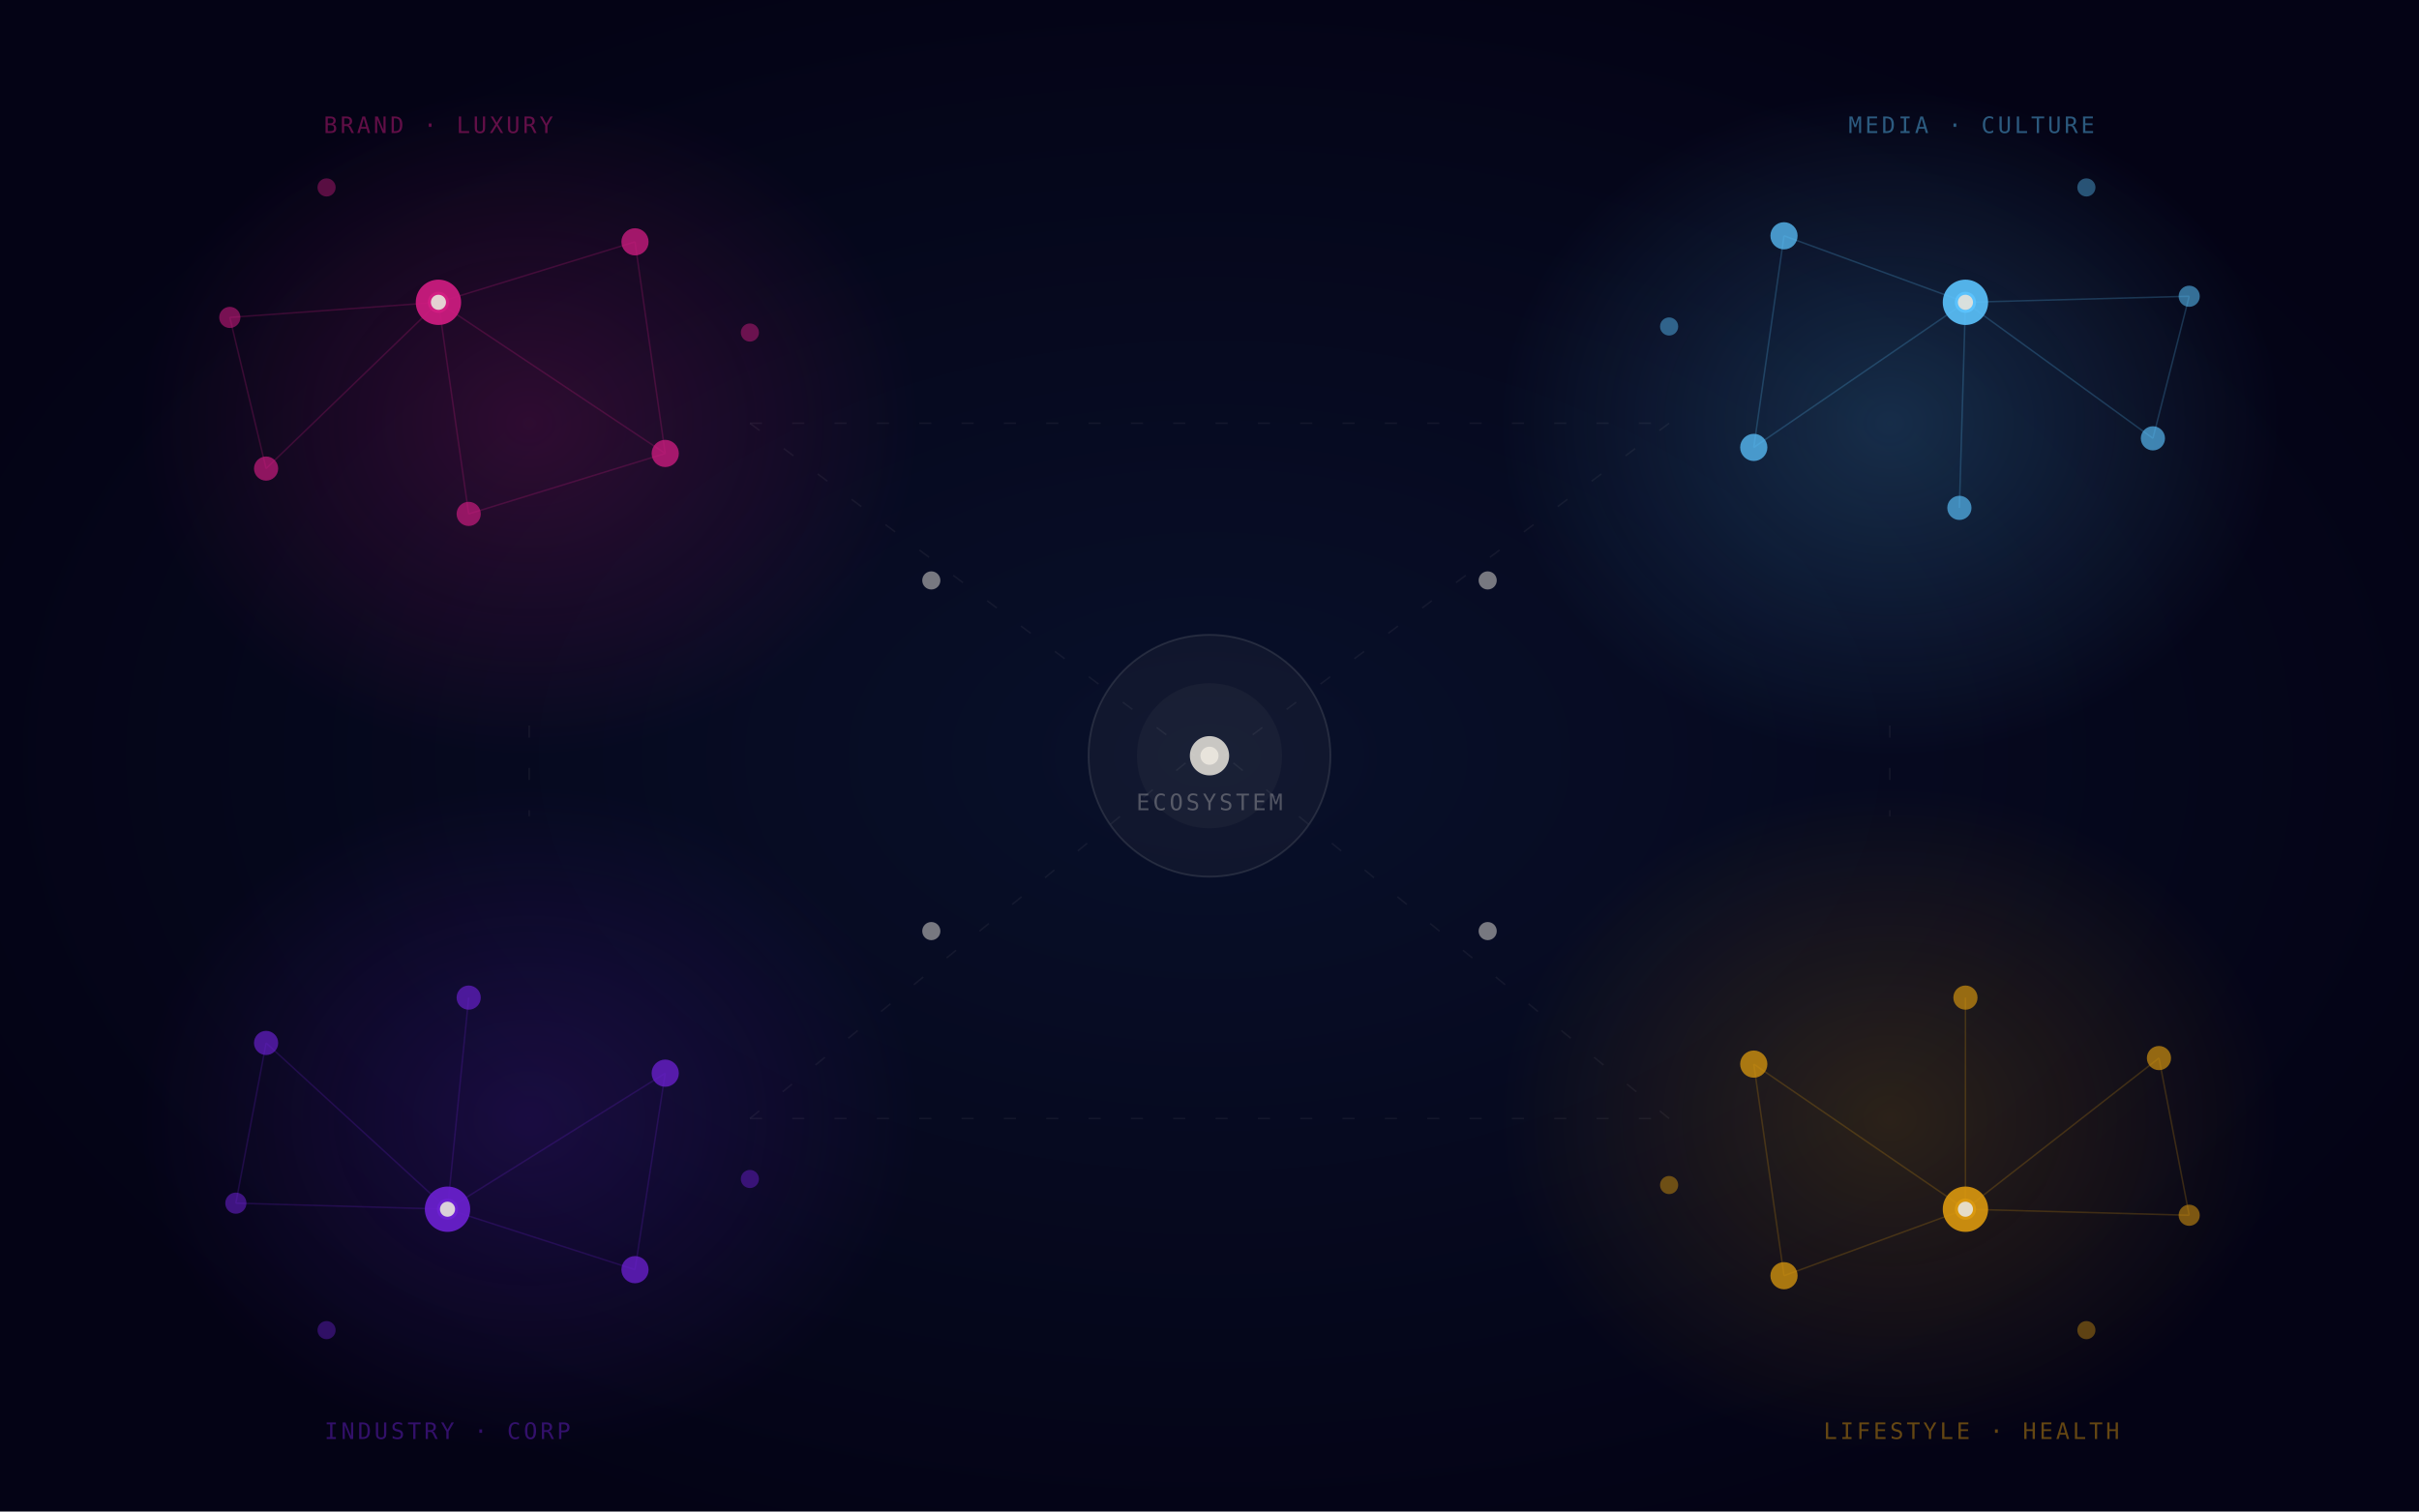
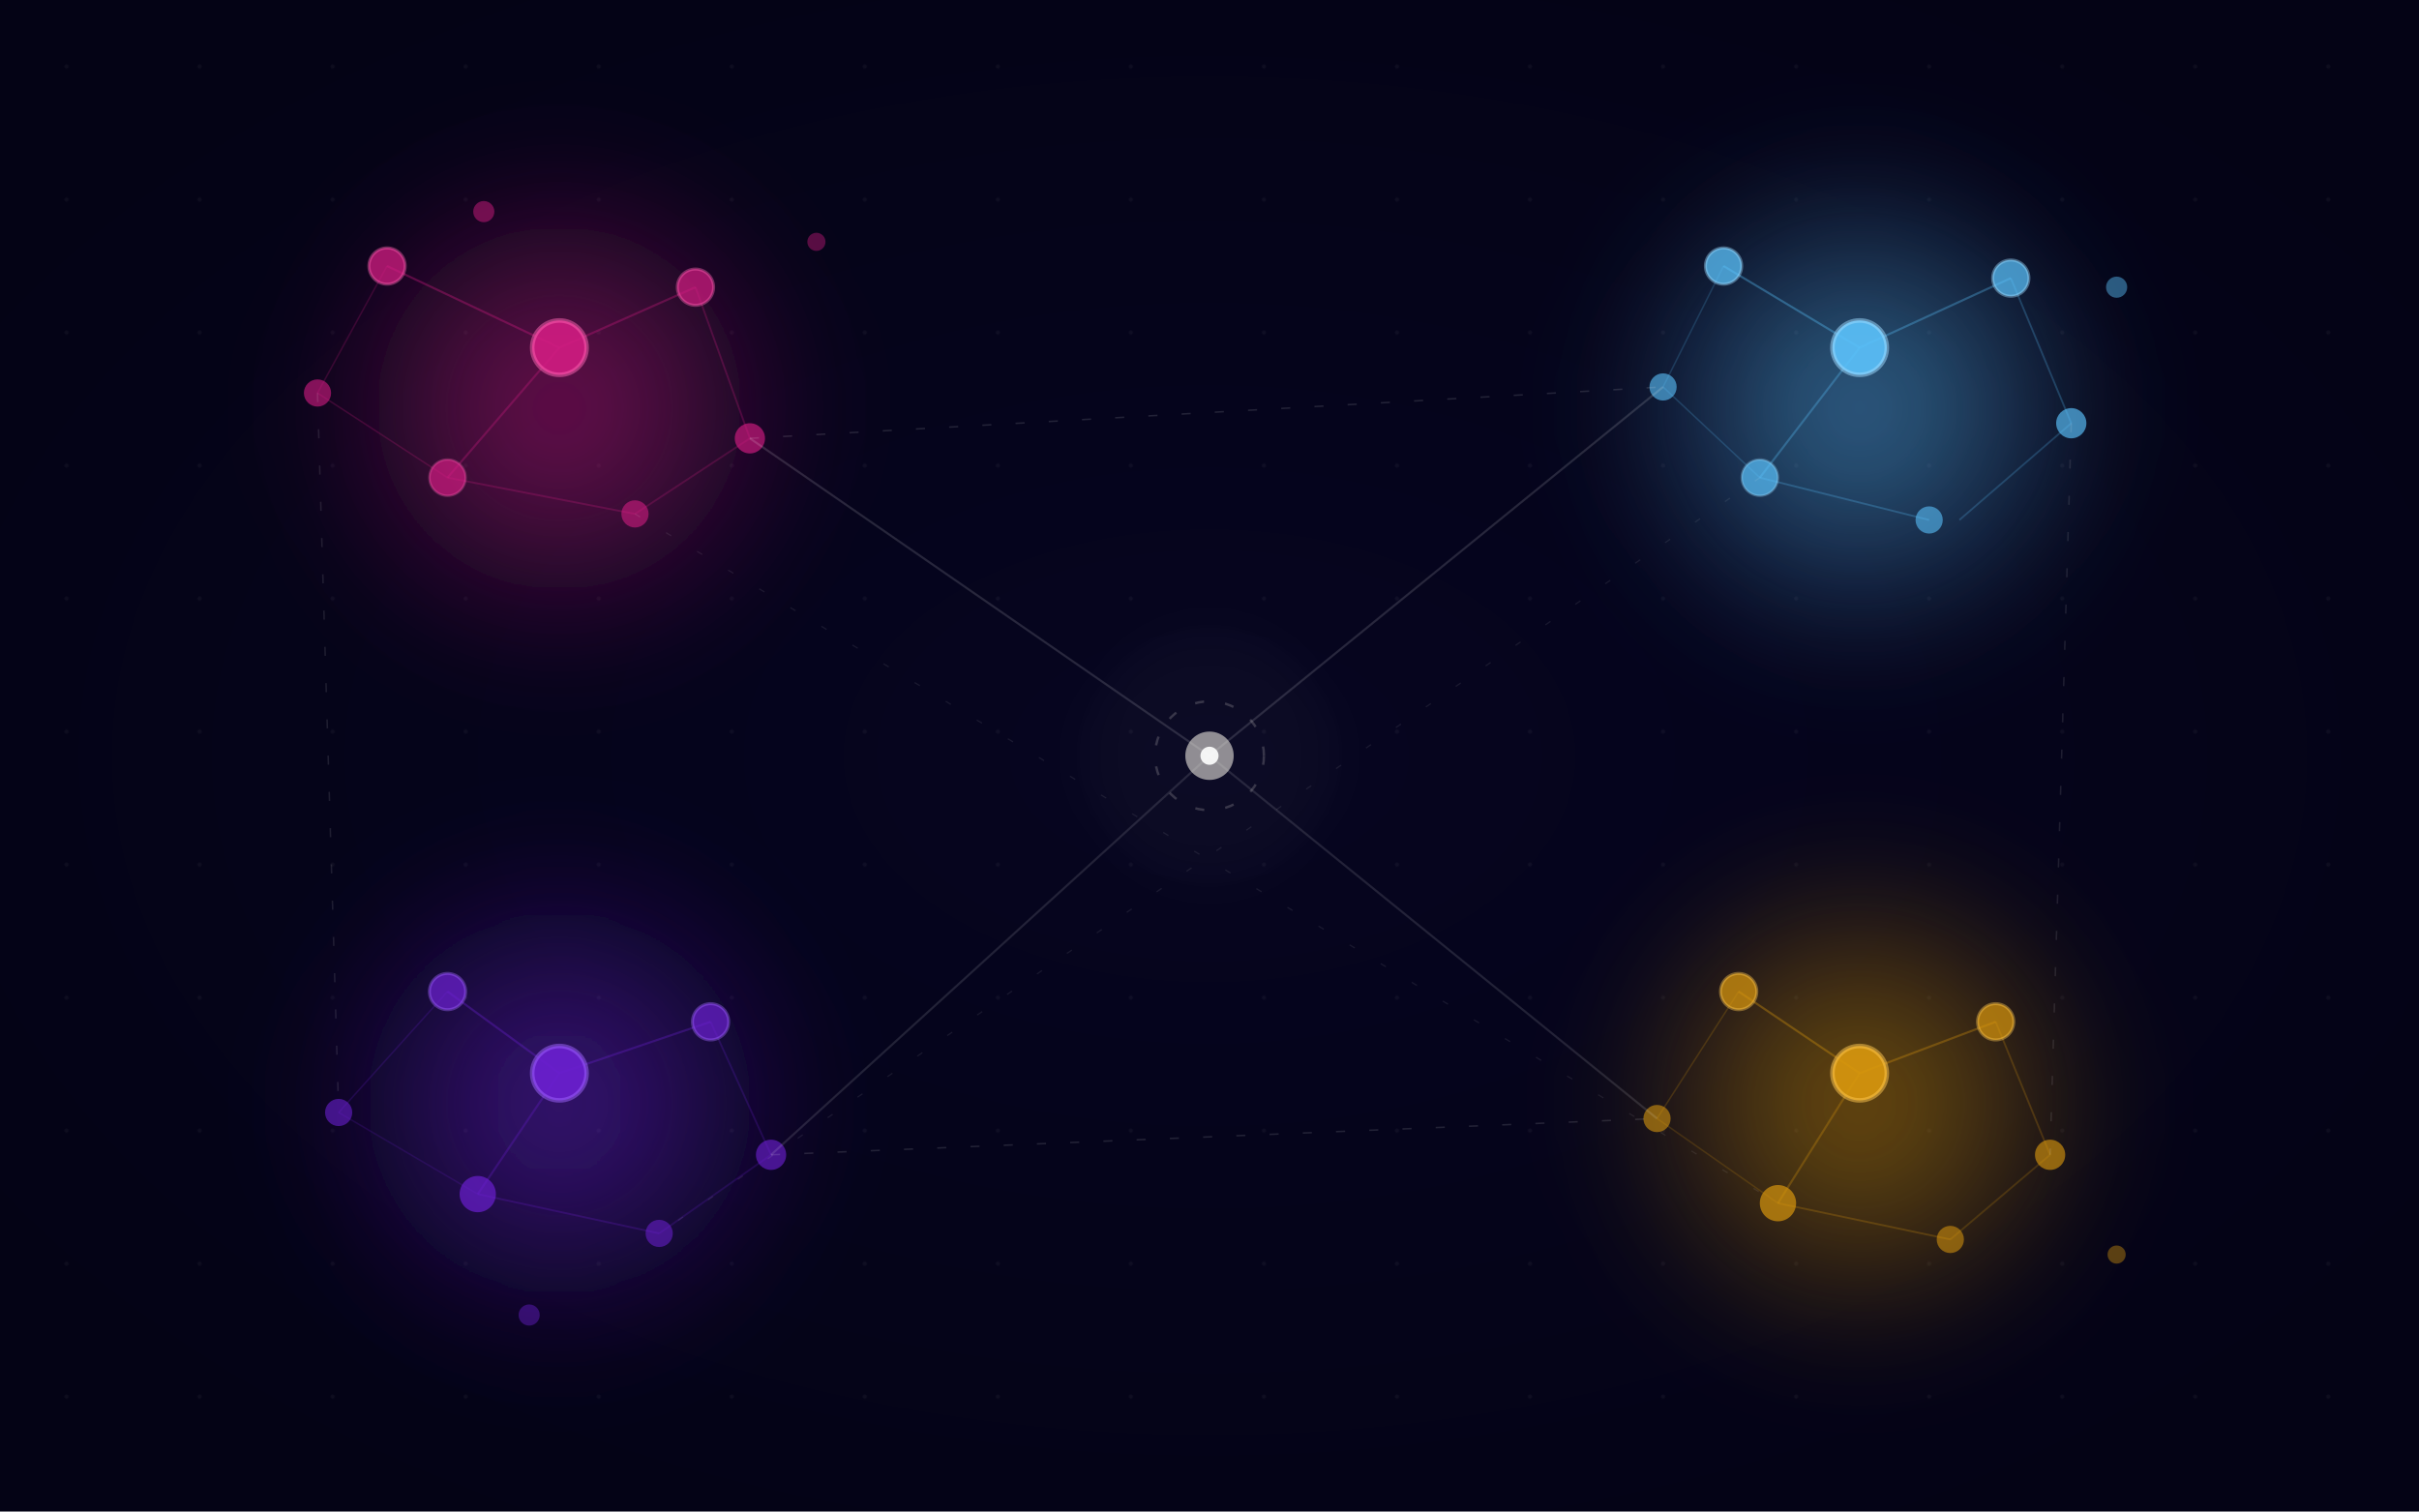
<svg xmlns="http://www.w3.org/2000/svg" viewBox="0 0 800 500" width="800" height="500" preserveAspectRatio="xMidYMid slice">
  <defs>
-     <radialGradient id="bg3" cx="50%" cy="50%" r="55%">
-       <stop offset="0%" stop-color="#08102a" />
+     <radialGradient id="i3-bg" cx="50%" cy="50%" r="60%">
+       <stop offset="0%" stop-color="#060520" />
      <stop offset="100%" stop-color="#040315" />
    </radialGradient>
-     <radialGradient id="ga3" cx="50%" cy="50%" r="50%">
-       <stop offset="0%" stop-color="#d21c82" stop-opacity="0.20" />
+     <radialGradient id="i3-g-pink" cx="50%" cy="50%" r="50%">
+       <stop offset="0%" stop-color="#d21c82" stop-opacity="0.55" />
      <stop offset="100%" stop-color="#d21c82" stop-opacity="0" />
    </radialGradient>
-     <radialGradient id="gb3" cx="50%" cy="50%" r="50%">
-       <stop offset="0%" stop-color="#5bc2fc" stop-opacity="0.20" />
+     <radialGradient id="i3-g-blue" cx="50%" cy="50%" r="50%">
+       <stop offset="0%" stop-color="#5bc2fc" stop-opacity="0.55" />
      <stop offset="100%" stop-color="#5bc2fc" stop-opacity="0" />
    </radialGradient>
-     <radialGradient id="gc3" cx="50%" cy="50%" r="50%">
-       <stop offset="0%" stop-color="#6c20d2" stop-opacity="0.20" />
+     <radialGradient id="i3-g-vio" cx="50%" cy="50%" r="50%">
+       <stop offset="0%" stop-color="#6c20d2" stop-opacity="0.55" />
      <stop offset="100%" stop-color="#6c20d2" stop-opacity="0" />
    </radialGradient>
-     <radialGradient id="gd3" cx="50%" cy="50%" r="50%">
-       <stop offset="0%" stop-color="#da980e" stop-opacity="0.18" />
+     <radialGradient id="i3-g-gold" cx="50%" cy="50%" r="50%">
+       <stop offset="0%" stop-color="#da980e" stop-opacity="0.55" />
      <stop offset="100%" stop-color="#da980e" stop-opacity="0" />
    </radialGradient>
+     <radialGradient id="i3-center" cx="50%" cy="50%" r="50%">
+       <stop offset="0%" stop-color="rgba(232,228,220,0.9)" stop-opacity="0.8" />
+       <stop offset="100%" stop-color="rgba(232,228,220,0)" stop-opacity="0" />
+     </radialGradient>
+     <filter id="i3-glow" x="-80%" y="-80%" width="260%" height="260%">
+       <feGaussianBlur stdDeviation="18" />
+     </filter>
+     <filter id="i3-soft" x="-60%" y="-60%" width="220%" height="220%">
+       <feGaussianBlur stdDeviation="8" />
+     </filter>
+     <filter id="i3-micro" x="-40%" y="-40%" width="180%" height="180%">
+       <feGaussianBlur stdDeviation="3" />
+     </filter>
+     <pattern id="i3-dots" width="44" height="44" patternUnits="userSpaceOnUse">
+       <circle cx="22" cy="22" r="0.7" fill="rgba(255,255,255,0.04)" />
+     </pattern>
  </defs>
-   <rect width="800" height="500" fill="url(#bg3)" />
-   <ellipse cx="175" cy="140" rx="130" ry="110" fill="url(#ga3)" />
-   <ellipse cx="625" cy="140" rx="130" ry="110" fill="url(#gb3)" />
-   <ellipse cx="175" cy="370" rx="130" ry="110" fill="url(#gc3)" />
-   <ellipse cx="625" cy="370" rx="130" ry="110" fill="url(#gd3)" />
-   <g stroke="rgba(232,228,220,0.5)" stroke-width="0.5" opacity="0.12" fill="none" stroke-dasharray="4,10">
-     <line x1="248" y1="140" x2="395" y2="250" />
-     <line x1="552" y1="140" x2="405" y2="250" />
-     <line x1="248" y1="370" x2="395" y2="250" />
-     <line x1="552" y1="370" x2="405" y2="250" />
-     <line x1="248" y1="140" x2="552" y2="140" />
-     <line x1="248" y1="370" x2="552" y2="370" />
-     <line x1="175" y1="240" x2="175" y2="270" />
-     <line x1="625" y1="240" x2="625" y2="270" />
-   </g>
-   <g stroke="#d21c82" fill="#d21c82">
-     <g stroke-width="0.5" opacity="0.22" fill="none">
-       <line x1="145" y1="100" x2="210" y2="80" />
-       <line x1="145" y1="100" x2="220" y2="150" />
-       <line x1="145" y1="100" x2="155" y2="170" />
-       <line x1="145" y1="100" x2="88" y2="155" />
-       <line x1="145" y1="100" x2="76" y2="105" />
-       <line x1="210" y1="80" x2="220" y2="150" />
-       <line x1="220" y1="150" x2="155" y2="170" />
-       <line x1="88" y1="155" x2="76" y2="105" />
-     </g>
-     <circle cx="145" cy="100" r="7" opacity="0.9" />
-     <circle cx="145" cy="100" r="3" fill="rgba(232,228,220,0.9)" />
-     <circle cx="210" cy="80" r="4" opacity="0.75" />
-     <circle cx="220" cy="150" r="4" opacity="0.75" />
-     <circle cx="155" cy="170" r="3.5" opacity="0.65" />
-     <circle cx="88" cy="155" r="3.5" opacity="0.65" />
-     <circle cx="76" cy="105" r="3" opacity="0.55" />
-     <circle cx="248" cy="110" r="2.5" opacity="0.45" />
-     <circle cx="108" cy="62" r="2.5" opacity="0.40" />
-   </g>
-   <g stroke="#5bc2fc" fill="#5bc2fc">
-     <g stroke-width="0.5" opacity="0.22" fill="none">
-       <line x1="650" y1="100" x2="590" y2="78" />
-       <line x1="650" y1="100" x2="580" y2="148" />
-       <line x1="650" y1="100" x2="648" y2="168" />
-       <line x1="650" y1="100" x2="712" y2="145" />
-       <line x1="650" y1="100" x2="724" y2="98" />
-       <line x1="590" y1="78" x2="580" y2="148" />
-       <line x1="712" y1="145" x2="724" y2="98" />
-     </g>
-     <circle cx="650" cy="100" r="7" opacity="0.9" />
-     <circle cx="650" cy="100" r="3" fill="rgba(232,228,220,0.9)" />
-     <circle cx="590" cy="78" r="4" opacity="0.75" />
-     <circle cx="580" cy="148" r="4" opacity="0.75" />
-     <circle cx="648" cy="168" r="3.5" opacity="0.65" />
-     <circle cx="712" cy="145" r="3.5" opacity="0.65" />
-     <circle cx="724" cy="98" r="3" opacity="0.55" />
-     <circle cx="552" cy="108" r="2.5" opacity="0.45" />
-     <circle cx="690" cy="62" r="2.5" opacity="0.40" />
-   </g>
-   <g stroke="#6c20d2" fill="#6c20d2">
-     <g stroke-width="0.5" opacity="0.22" fill="none">
-       <line x1="148" y1="400" x2="210" y2="420" />
-       <line x1="148" y1="400" x2="220" y2="355" />
-       <line x1="148" y1="400" x2="155" y2="330" />
-       <line x1="148" y1="400" x2="88" y2="345" />
-       <line x1="148" y1="400" x2="78" y2="398" />
-       <line x1="210" y1="420" x2="220" y2="355" />
-       <line x1="88" y1="345" x2="78" y2="398" />
-     </g>
-     <circle cx="148" cy="400" r="7" opacity="0.9" />
-     <circle cx="148" cy="400" r="3" fill="rgba(232,228,220,0.9)" />
-     <circle cx="210" cy="420" r="4" opacity="0.75" />
-     <circle cx="220" cy="355" r="4" opacity="0.75" />
-     <circle cx="155" cy="330" r="3.5" opacity="0.65" />
-     <circle cx="88" cy="345" r="3.5" opacity="0.65" />
-     <circle cx="78" cy="398" r="3" opacity="0.55" />
-     <circle cx="248" cy="390" r="2.5" opacity="0.45" />
-     <circle cx="108" cy="440" r="2.5" opacity="0.40" />
-   </g>
-   <g stroke="#da980e" fill="#da980e">
-     <g stroke-width="0.5" opacity="0.22" fill="none">
-       <line x1="650" y1="400" x2="590" y2="422" />
-       <line x1="650" y1="400" x2="580" y2="352" />
-       <line x1="650" y1="400" x2="650" y2="330" />
-       <line x1="650" y1="400" x2="714" y2="350" />
-       <line x1="650" y1="400" x2="724" y2="402" />
-       <line x1="590" y1="422" x2="580" y2="352" />
-       <line x1="714" y1="350" x2="724" y2="402" />
-     </g>
-     <circle cx="650" cy="400" r="7" opacity="0.9" />
-     <circle cx="650" cy="400" r="3" fill="rgba(232,228,220,0.9)" />
-     <circle cx="590" cy="422" r="4" opacity="0.75" />
-     <circle cx="580" cy="352" r="4" opacity="0.75" />
-     <circle cx="650" cy="330" r="3.5" opacity="0.65" />
-     <circle cx="714" cy="350" r="3.5" opacity="0.65" />
-     <circle cx="724" cy="402" r="3" opacity="0.55" />
-     <circle cx="552" cy="392" r="2.5" opacity="0.45" />
-     <circle cx="690" cy="440" r="2.5" opacity="0.40" />
-   </g>
-   <g>
-     <circle cx="400" cy="250" r="40" fill="rgba(232,228,220,0.04)" stroke="rgba(232,228,220,0.12)" stroke-width="0.6" />
-     <circle cx="400" cy="250" r="24" fill="rgba(232,228,220,0.04)" />
-     <circle cx="400" cy="250" r="6.5" fill="rgba(232,228,220,0.85)" />
-     <circle cx="400" cy="250" r="3" fill="rgba(232,228,220,0.98)" />
-   </g>
-   <g fill="rgba(232,228,220,0.50)">
-     <circle cx="308" cy="192" r="3" />
-     <circle cx="492" cy="192" r="3" />
-     <circle cx="308" cy="308" r="3" />
-     <circle cx="492" cy="308" r="3" />
-   </g>
-   <g font-family="monospace" font-size="7.5" letter-spacing="0.13em" text-anchor="middle">
-     <text x="145" y="44" fill="rgba(210,28,130,0.45)">BRAND · LUXURY</text>
-     <text x="652" y="44" fill="rgba(91,194,252,0.45)">MEDIA · CULTURE</text>
-     <text x="148" y="476" fill="rgba(108,32,210,0.45)">INDUSTRY · CORP</text>
-     <text x="652" y="476" fill="rgba(218,152,14,0.45)">LIFESTYLE · HEALTH</text>
-     <text x="400" y="268" fill="rgba(232,228,220,0.30)">ECOSYSTEM</text>
-   </g>
+   <rect width="800" height="500" fill="url(#i3-bg)" />
+   <rect width="800" height="500" fill="url(#i3-dots)" />
+   <circle cx="185" cy="135" r="85" fill="url(#i3-g-pink)" filter="url(#i3-glow)" />
+   <line x1="128" y1="88" x2="185" y2="115" stroke="#d21c82" stroke-width="0.7" stroke-opacity="0.35" />
+   <line x1="185" y1="115" x2="230" y2="95" stroke="#d21c82" stroke-width="0.7" stroke-opacity="0.32" />
+   <line x1="185" y1="115" x2="148" y2="158" stroke="#d21c82" stroke-width="0.7" stroke-opacity="0.30" />
+   <line x1="148" y1="158" x2="210" y2="170" stroke="#d21c82" stroke-width="0.6" stroke-opacity="0.25" />
+   <line x1="230" y1="95" x2="248" y2="145" stroke="#d21c82" stroke-width="0.6" stroke-opacity="0.25" />
+   <line x1="248" y1="145" x2="210" y2="170" stroke="#d21c82" stroke-width="0.6" stroke-opacity="0.22" />
+   <line x1="105" y1="130" x2="148" y2="158" stroke="#d21c82" stroke-width="0.5" stroke-opacity="0.22" />
+   <line x1="128" y1="88" x2="105" y2="130" stroke="#d21c82" stroke-width="0.5" stroke-opacity="0.20" />
+   <circle cx="185" cy="115" r="9" fill="#d21c82" fill-opacity="0.90" stroke="rgba(255,100,180,0.5)" stroke-width="1.5" />
+   <circle cx="128" cy="88" r="6" fill="#d21c82" fill-opacity="0.75" stroke="rgba(255,100,180,0.4)" stroke-width="1" />
+   <circle cx="230" cy="95" r="6" fill="#d21c82" fill-opacity="0.72" stroke="rgba(255,100,180,0.4)" stroke-width="1" />
+   <circle cx="105" cy="130" r="4.5" fill="#d21c82" fill-opacity="0.60" />
+   <circle cx="148" cy="158" r="6" fill="#d21c82" fill-opacity="0.70" stroke="rgba(255,100,180,0.3)" stroke-width="0.8" />
+   <circle cx="248" cy="145" r="5" fill="#d21c82" fill-opacity="0.65" />
+   <circle cx="210" cy="170" r="4.5" fill="#d21c82" fill-opacity="0.58" />
+   <circle cx="160" cy="70" r="3.5" fill="#d21c82" fill-opacity="0.48" />
+   <circle cx="270" cy="80" r="3" fill="#d21c82" fill-opacity="0.40" />
+   <circle cx="615" cy="135" r="85" fill="url(#i3-g-blue)" filter="url(#i3-glow)" />
+   <line x1="570" y1="88" x2="615" y2="115" stroke="#5bc2fc" stroke-width="0.7" stroke-opacity="0.35" />
+   <line x1="615" y1="115" x2="665" y2="92" stroke="#5bc2fc" stroke-width="0.7" stroke-opacity="0.32" />
+   <line x1="615" y1="115" x2="582" y2="158" stroke="#5bc2fc" stroke-width="0.7" stroke-opacity="0.30" />
+   <line x1="582" y1="158" x2="638" y2="172" stroke="#5bc2fc" stroke-width="0.6" stroke-opacity="0.26" />
+   <line x1="665" y1="92" x2="685" y2="140" stroke="#5bc2fc" stroke-width="0.6" stroke-opacity="0.24" />
+   <line x1="685" y1="140" x2="648" y2="172" stroke="#5bc2fc" stroke-width="0.6" stroke-opacity="0.22" />
+   <line x1="550" y1="128" x2="582" y2="158" stroke="#5bc2fc" stroke-width="0.5" stroke-opacity="0.20" />
+   <line x1="570" y1="88" x2="550" y2="128" stroke="#5bc2fc" stroke-width="0.5" stroke-opacity="0.18" />
+   <circle cx="615" cy="115" r="9" fill="#5bc2fc" fill-opacity="0.90" stroke="rgba(160,220,255,0.5)" stroke-width="1.5" />
+   <circle cx="570" cy="88" r="6" fill="#5bc2fc" fill-opacity="0.75" stroke="rgba(160,220,255,0.4)" stroke-width="1" />
+   <circle cx="665" cy="92" r="6" fill="#5bc2fc" fill-opacity="0.72" stroke="rgba(160,220,255,0.4)" stroke-width="1" />
+   <circle cx="550" cy="128" r="4.5" fill="#5bc2fc" fill-opacity="0.60" />
+   <circle cx="582" cy="158" r="6" fill="#5bc2fc" fill-opacity="0.70" stroke="rgba(160,220,255,0.3)" stroke-width="0.8" />
+   <circle cx="685" cy="140" r="5" fill="#5bc2fc" fill-opacity="0.65" />
+   <circle cx="638" cy="172" r="4.5" fill="#5bc2fc" fill-opacity="0.58" />
+   <circle cx="700" cy="95" r="3.5" fill="#5bc2fc" fill-opacity="0.45" />
+   <circle cx="185" cy="365" r="85" fill="url(#i3-g-vio)" filter="url(#i3-glow)" />
+   <line x1="148" y1="328" x2="185" y2="355" stroke="#6c20d2" stroke-width="0.7" stroke-opacity="0.35" />
+   <line x1="185" y1="355" x2="235" y2="338" stroke="#6c20d2" stroke-width="0.7" stroke-opacity="0.32" />
+   <line x1="185" y1="355" x2="158" y2="395" stroke="#6c20d2" stroke-width="0.7" stroke-opacity="0.28" />
+   <line x1="158" y1="395" x2="218" y2="408" stroke="#6c20d2" stroke-width="0.6" stroke-opacity="0.24" />
+   <line x1="235" y1="338" x2="255" y2="382" stroke="#6c20d2" stroke-width="0.6" stroke-opacity="0.22" />
+   <line x1="255" y1="382" x2="218" y2="408" stroke="#6c20d2" stroke-width="0.6" stroke-opacity="0.20" />
+   <line x1="112" y1="368" x2="148" y2="328" stroke="#6c20d2" stroke-width="0.5" stroke-opacity="0.20" />
+   <line x1="112" y1="368" x2="158" y2="395" stroke="#6c20d2" stroke-width="0.5" stroke-opacity="0.18" />
+   <circle cx="185" cy="355" r="9" fill="#6c20d2" fill-opacity="0.90" stroke="rgba(160,100,255,0.5)" stroke-width="1.5" />
+   <circle cx="148" cy="328" r="6" fill="#6c20d2" fill-opacity="0.72" stroke="rgba(160,100,255,0.4)" stroke-width="1" />
+   <circle cx="235" cy="338" r="6" fill="#6c20d2" fill-opacity="0.70" stroke="rgba(160,100,255,0.4)" stroke-width="1" />
+   <circle cx="112" cy="368" r="4.5" fill="#6c20d2" fill-opacity="0.58" />
+   <circle cx="158" cy="395" r="6" fill="#6c20d2" fill-opacity="0.68" />
+   <circle cx="255" cy="382" r="5" fill="#6c20d2" fill-opacity="0.62" />
+   <circle cx="218" cy="408" r="4.5" fill="#6c20d2" fill-opacity="0.55" />
+   <circle cx="175" cy="435" r="3.5" fill="#6c20d2" fill-opacity="0.42" />
+   <circle cx="615" cy="365" r="85" fill="url(#i3-g-gold)" filter="url(#i3-glow)" />
+   <line x1="575" y1="328" x2="615" y2="355" stroke="#da980e" stroke-width="0.7" stroke-opacity="0.35" />
+   <line x1="615" y1="355" x2="660" y2="338" stroke="#da980e" stroke-width="0.7" stroke-opacity="0.32" />
+   <line x1="615" y1="355" x2="588" y2="398" stroke="#da980e" stroke-width="0.7" stroke-opacity="0.28" />
+   <line x1="588" y1="398" x2="645" y2="410" stroke="#da980e" stroke-width="0.6" stroke-opacity="0.24" />
+   <line x1="660" y1="338" x2="678" y2="382" stroke="#da980e" stroke-width="0.6" stroke-opacity="0.22" />
+   <line x1="678" y1="382" x2="645" y2="410" stroke="#da980e" stroke-width="0.6" stroke-opacity="0.20" />
+   <line x1="548" y1="370" x2="575" y2="328" stroke="#da980e" stroke-width="0.5" stroke-opacity="0.20" />
+   <line x1="548" y1="370" x2="588" y2="398" stroke="#da980e" stroke-width="0.5" stroke-opacity="0.18" />
+   <circle cx="615" cy="355" r="9" fill="#da980e" fill-opacity="0.90" stroke="rgba(255,200,80,0.5)" stroke-width="1.5" />
+   <circle cx="575" cy="328" r="6" fill="#da980e" fill-opacity="0.72" stroke="rgba(255,200,80,0.4)" stroke-width="1" />
+   <circle cx="660" cy="338" r="6" fill="#da980e" fill-opacity="0.70" stroke="rgba(255,200,80,0.4)" stroke-width="1" />
+   <circle cx="548" cy="370" r="4.5" fill="#da980e" fill-opacity="0.58" />
+   <circle cx="588" cy="398" r="6" fill="#da980e" fill-opacity="0.68" />
+   <circle cx="678" cy="382" r="5" fill="#da980e" fill-opacity="0.62" />
+   <circle cx="645" cy="410" r="4.5" fill="#da980e" fill-opacity="0.55" />
+   <circle cx="700" cy="415" r="3" fill="#da980e" fill-opacity="0.40" />
+   <line x1="248" y1="145" x2="550" y2="128" stroke="rgba(255,255,255,0.12)" stroke-width="0.5" stroke-dasharray="3 8" />
+   <line x1="105" y1="130" x2="112" y2="368" stroke="rgba(255,255,255,0.10)" stroke-width="0.5" stroke-dasharray="3 9" />
+   <line x1="685" y1="140" x2="678" y2="382" stroke="rgba(255,255,255,0.10)" stroke-width="0.5" stroke-dasharray="3 9" />
+   <line x1="255" y1="382" x2="548" y2="370" stroke="rgba(255,255,255,0.12)" stroke-width="0.5" stroke-dasharray="3 8" />
+   <line x1="210" y1="170" x2="588" y2="398" stroke="rgba(255,255,255,0.08)" stroke-width="0.4" stroke-dasharray="2 10" />
+   <line x1="582" y1="158" x2="218" y2="408" stroke="rgba(255,255,255,0.08)" stroke-width="0.4" stroke-dasharray="2 10" />
+   <line x1="400" y1="250" x2="248" y2="145" stroke="rgba(255,255,255,0.14)" stroke-width="0.7" />
+   <line x1="400" y1="250" x2="550" y2="128" stroke="rgba(255,255,255,0.14)" stroke-width="0.7" />
+   <line x1="400" y1="250" x2="255" y2="382" stroke="rgba(255,255,255,0.12)" stroke-width="0.7" />
+   <line x1="400" y1="250" x2="548" y2="370" stroke="rgba(255,255,255,0.12)" stroke-width="0.7" />
+   <circle cx="400" cy="250" r="40" fill="rgba(232,228,220,0.03)" filter="url(#i3-soft)" />
+   <circle cx="400" cy="250" r="18" fill="none" stroke="rgba(232,228,220,0.2)" stroke-width="0.8" stroke-dasharray="3 7" />
+   <circle cx="400" cy="250" r="8" fill="rgba(232,228,220,0.6)" />
+   <circle cx="400" cy="250" r="3" fill="rgba(255,255,255,0.9)" />
</svg>
